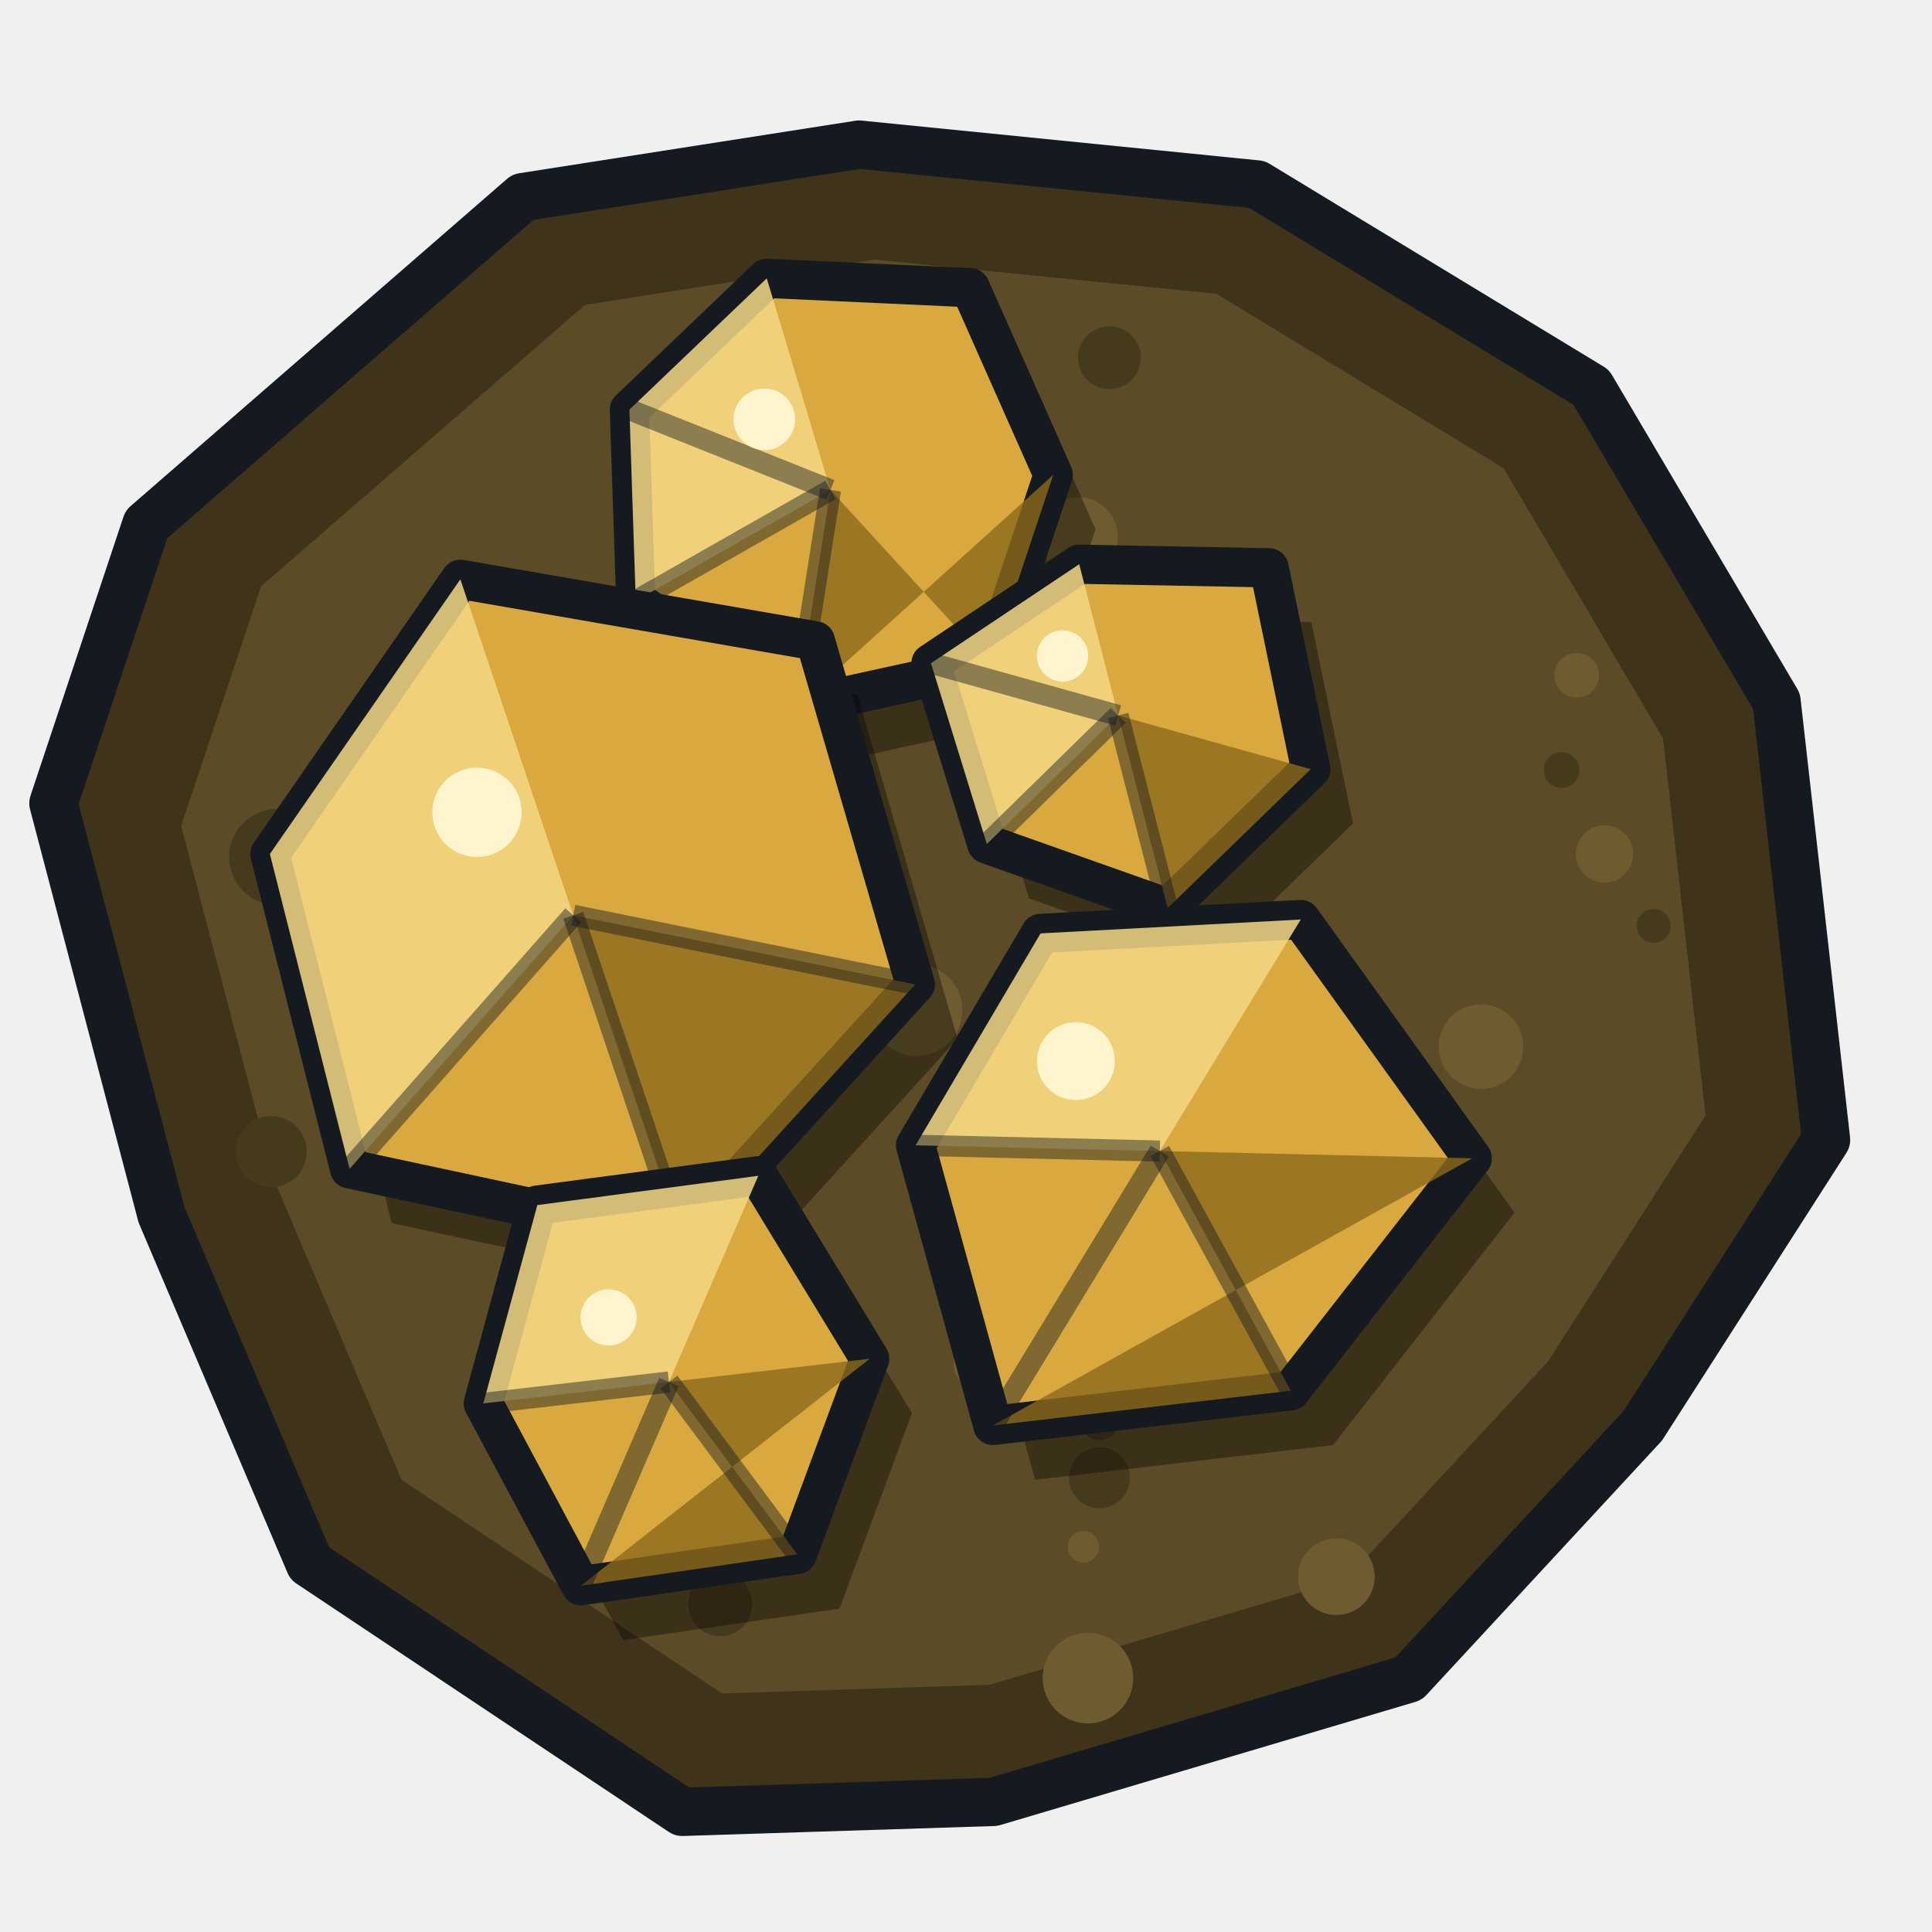
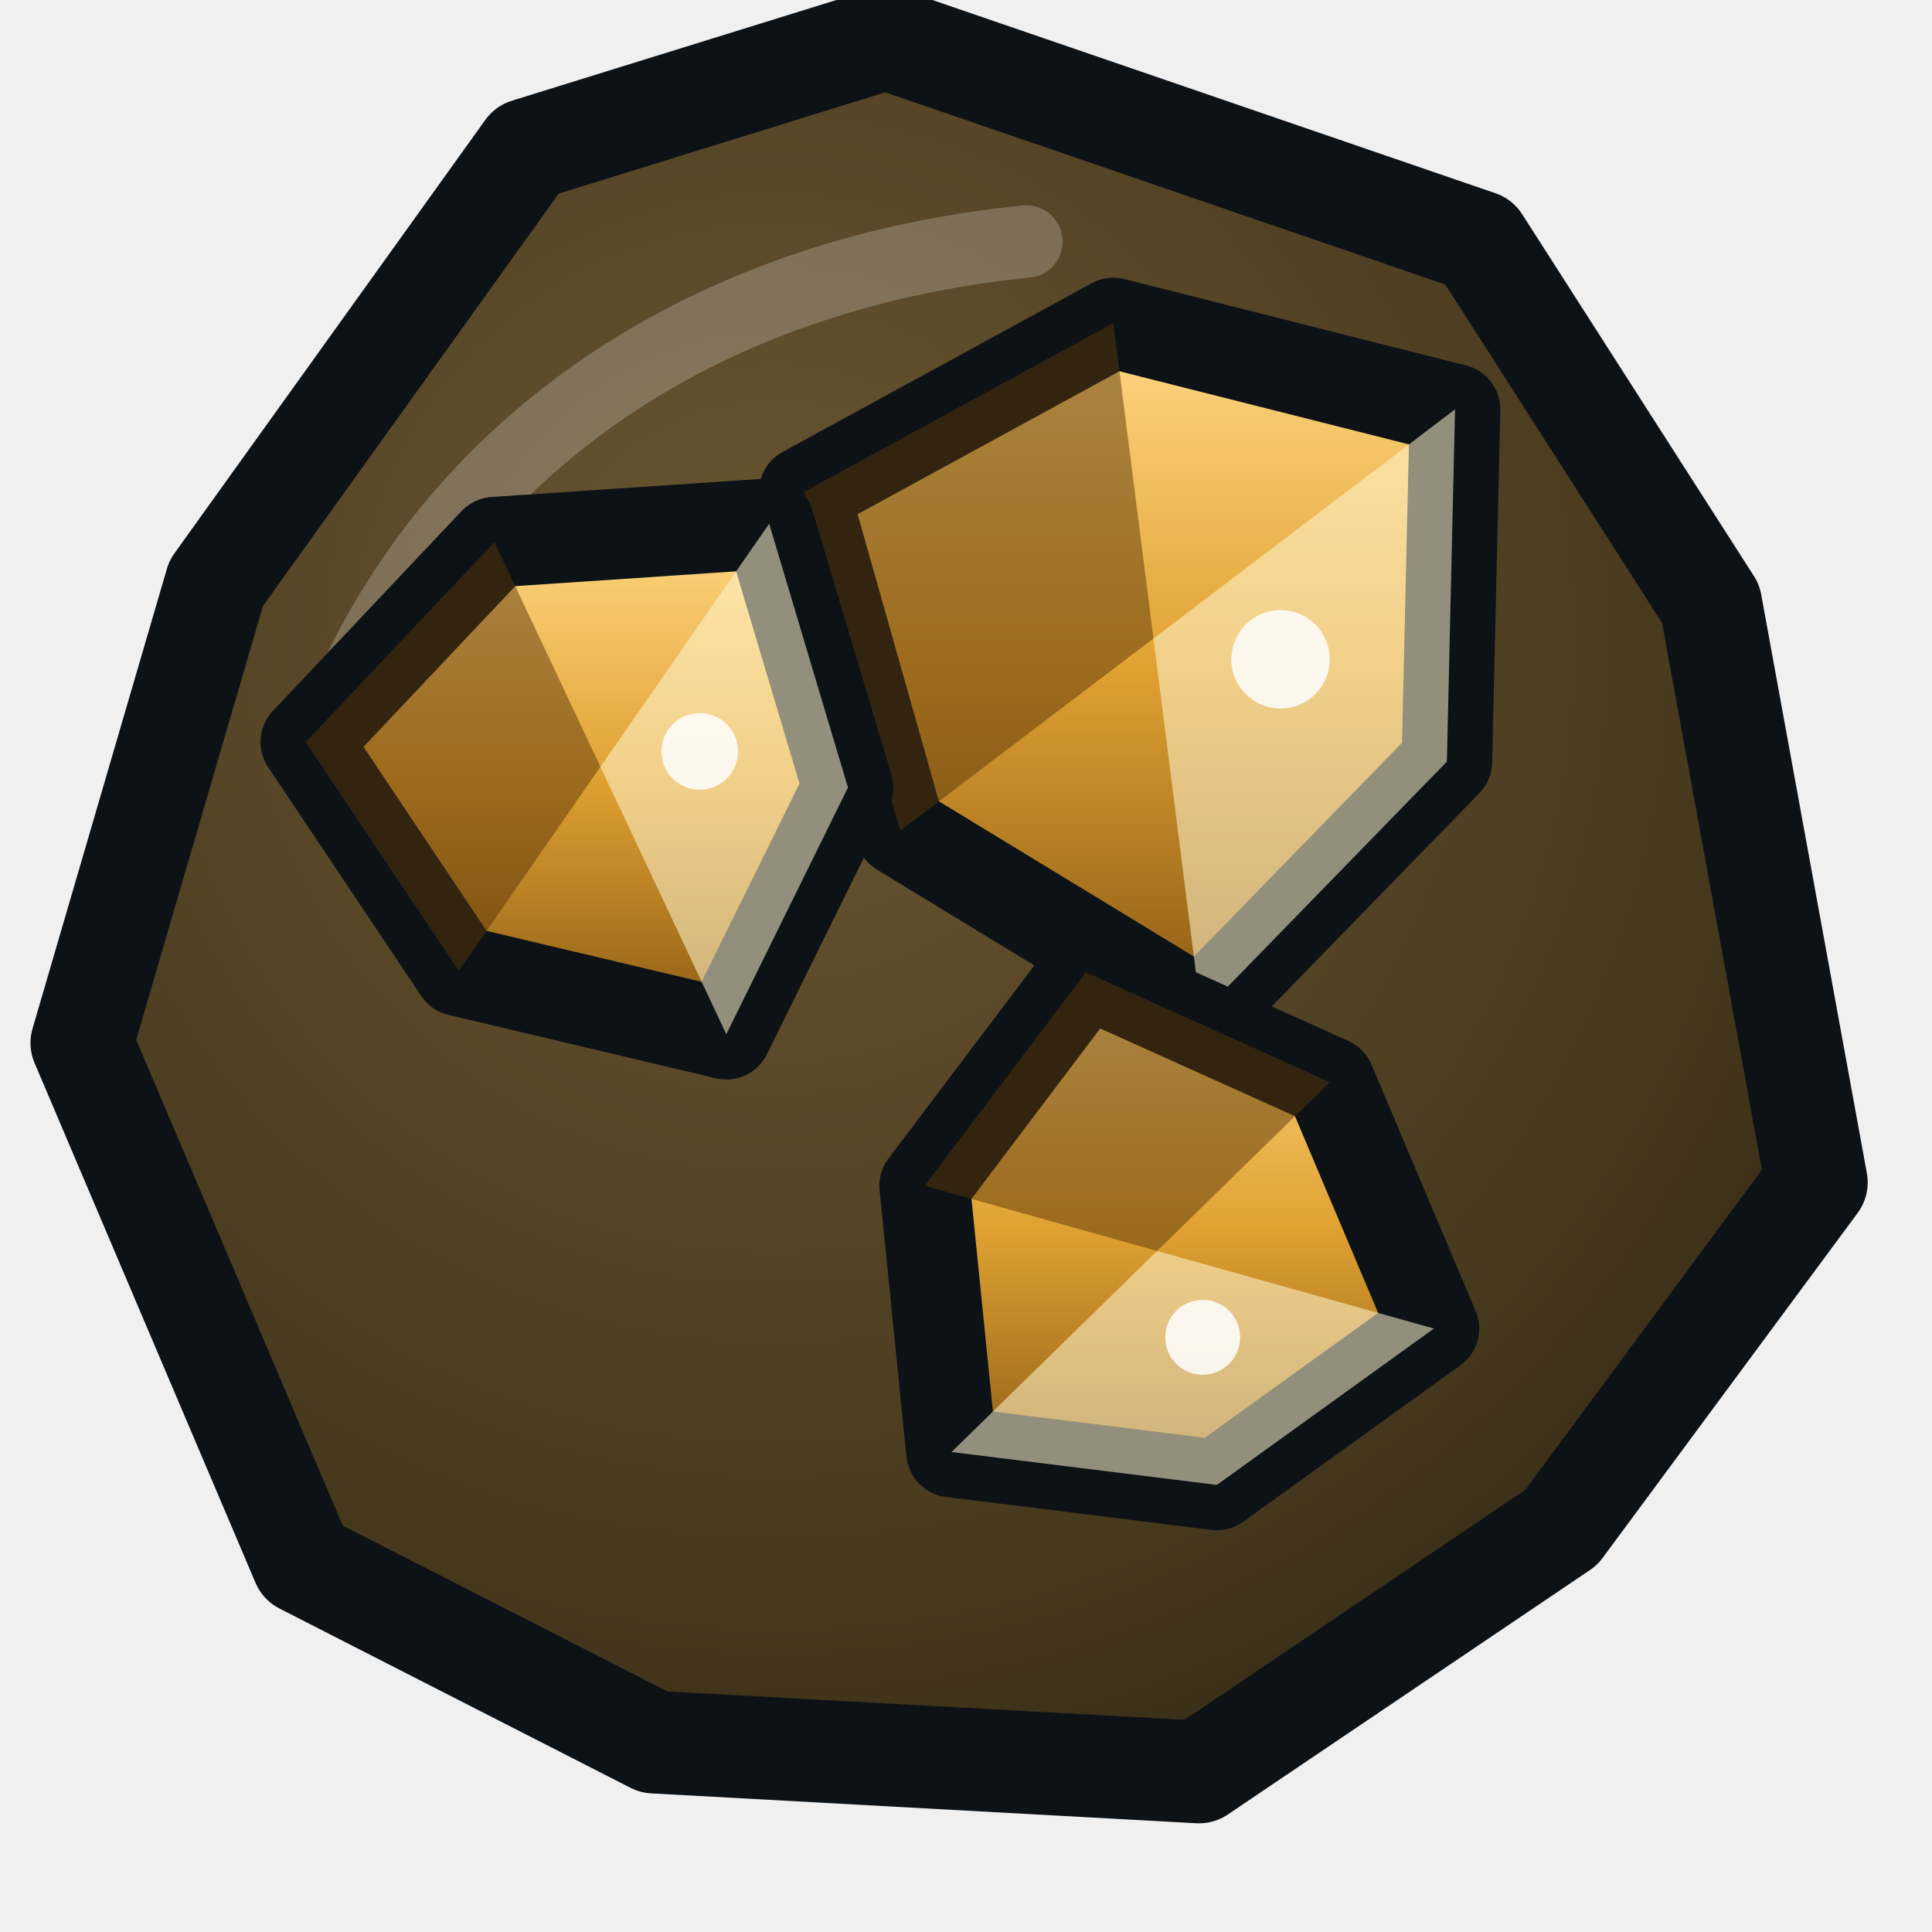
<svg xmlns="http://www.w3.org/2000/svg" viewBox="0 0 64 64" width="64" height="64">
-   <path d="M60.49 37.76 L54.42 47.23 L46.66 55.61 L32.91 59.69 L22.6 60.02 L10.26 51.79 L5.35 40.24 L1.77 26.61 L4.85 17.37 L17.32 6.53 L28.46 4.79 L41.64 6.11 L52.71 12.83 L58.85 23.23 Z" fill="#3f331a" stroke="#141a20" stroke-width="1.6" stroke-linejoin="round" />
-   <path d="M56.5 36.95 L51.28 45.1 L44.61 52.3 L32.78 55.81 L23.92 56.1 L13.3 49.02 L9.08 39.09 L6 27.36 L8.65 19.42 L19.38 10.1 L28.96 8.6 L40.29 9.73 L49.81 15.51 L55.09 24.46 Z" fill="#5b4b27" />
-   <circle cx="13.98" cy="34.97" r="1.57" fill="#463a1d" />
-   <circle cx="20.94" cy="45.39" r="0.64" fill="#6e5c30" />
-   <circle cx="39.37" cy="27.59" r="0.74" fill="#6e5c30" />
-   <circle cx="27.57" cy="19.25" r="1.44" fill="#463a1d" />
-   <circle cx="35.89" cy="51.24" r="0.52" fill="#6e5c30" />
-   <circle cx="54.78" cy="30.67" r="0.56" fill="#463a1d" />
-   <circle cx="23.86" cy="53.14" r="1.06" fill="#463a1d" />
-   <circle cx="36.75" cy="11.85" r="1.04" fill="#463a1d" />
-   <circle cx="8.98" cy="38.15" r="1.18" fill="#463a1d" />
-   <circle cx="37.11" cy="36.57" r="1.31" fill="#463a1d" />
-   <circle cx="20.51" cy="50.64" r="1.38" fill="#6e5c30" />
-   <circle cx="15.7" cy="36.2" r="0.63" fill="#463a1d" />
-   <circle cx="21.7" cy="51.59" r="0.9" fill="#463a1d" />
-   <circle cx="30.36" cy="33.46" r="1.52" fill="#6e5c30" />
-   <circle cx="36.76" cy="32.34" r="0.79" fill="#463a1d" />
-   <circle cx="36.42" cy="47.07" r="0.64" fill="#463a1d" />
-   <circle cx="53.15" cy="28.29" r="0.95" fill="#6e5c30" />
-   <circle cx="31.63" cy="41.07" r="0.65" fill="#463a1d" />
-   <circle cx="10.62" cy="27.7" r="0.59" fill="#463a1d" />
-   <circle cx="31.2" cy="12.34" r="1.09" fill="#463a1d" />
-   <circle cx="16.67" cy="45.81" r="1.02" fill="#6e5c30" />
-   <circle cx="21.13" cy="34.63" r="0.83" fill="#6e5c30" />
-   <circle cx="45.38" cy="33.7" r="0.59" fill="#463a1d" />
-   <circle cx="36.42" cy="48.95" r="1.01" fill="#463a1d" />
-   <circle cx="32.47" cy="45.17" r="0.88" fill="#6e5c30" />
-   <circle cx="43.27" cy="37.76" r="1.3" fill="#463a1d" />
-   <circle cx="44.69" cy="41.49" r="0.68" fill="#6e5c30" />
-   <circle cx="49.06" cy="34.67" r="1.4" fill="#6e5c30" />
-   <circle cx="26.76" cy="47.73" r="1.29" fill="#6e5c30" />
-   <circle cx="52.23" cy="22.37" r="0.74" fill="#6e5c30" />
-   <circle cx="18.63" cy="28.05" r="1.09" fill="#6e5c30" />
-   <circle cx="35.72" cy="17.78" r="1.31" fill="#6e5c30" />
-   <circle cx="34.56" cy="44.46" r="0.68" fill="#6e5c30" />
-   <circle cx="9.18" cy="28.39" r="1.59" fill="#463a1d" />
-   <circle cx="40.1" cy="32.55" r="1.34" fill="#6e5c30" />
-   <circle cx="36.04" cy="55.59" r="1.5" fill="#6e5c30" />
-   <circle cx="29.81" cy="21.67" r="0.93" fill="#463a1d" />
-   <circle cx="41.08" cy="19.9" r="1.25" fill="#6e5c30" />
-   <circle cx="51.73" cy="25.51" r="0.59" fill="#463a1d" />
-   <circle cx="21.08" cy="41.46" r="1.38" fill="#6e5c30" />
-   <circle cx="28.18" cy="12.03" r="1.16" fill="#6e5c30" />
-   <circle cx="16.59" cy="29.16" r="1.13" fill="#6e5c30" />
-   <circle cx="20.84" cy="42.57" r="0.51" fill="#463a1d" />
-   <circle cx="44.27" cy="52.23" r="1.27" fill="#6e5c30" />
-   <circle cx="38.11" cy="29.17" r="1.34" fill="#6e5c30" />
-   <circle cx="21.59" cy="25.19" r="1.53" fill="#463a1d" />
-   <path d="M27.78 25.22 L22.46 21.7 L22.25 15.37 L26.8 11.02 L33.54 11.33 L36.29 17.53 L34.2 23.81 Z" fill="#000" fill-opacity=".35" />
-   <path d="M26.38 23.42 L21.06 19.9 L20.85 13.57 L25.4 9.22 L32.14 9.53 L34.89 15.73 L32.8 22.01 Z" fill="#d9a93f" stroke="#141a20" stroke-width="1.3" stroke-linejoin="round" />
-   <path d="M27.51 16.23 L21.06 19.9 L20.85 13.57 L25.4 9.22 Z" fill="#f4d884" fill-opacity=".85" />
-   <path d="M27.51 16.23 L26.38 23.42 L34.89 15.73 L32.8 22.01 Z" fill="#8d6a1c" fill-opacity=".8" />
-   <path d="M27.51 16.23 L26.38 23.42" stroke="#141a20" stroke-opacity=".45" stroke-width=".7" />
-   <path d="M27.51 16.23 L21.06 19.9" stroke="#141a20" stroke-opacity=".45" stroke-width=".7" />
-   <path d="M27.51 16.23 L20.85 13.57" stroke="#141a20" stroke-opacity=".45" stroke-width=".7" />
-   <circle cx="25.32" cy="13.89" r="1.02" fill="#fff8d6" fill-opacity=".9" />
-   <path d="M40.08 31.88 L34.09 29.76 L32.24 23.77 L37.15 20.49 L43.44 20.61 L44.82 27.28 Z" fill="#000" fill-opacity=".35" />
-   <path d="M38.68 30.08 L32.69 27.96 L30.84 21.97 L35.75 18.69 L42.04 18.81 L43.42 25.48 Z" fill="#d9a93f" stroke="#141a20" stroke-width="1.3" stroke-linejoin="round" />
-   <path d="M37.04 23.7 L32.69 27.96 L30.84 21.97 L35.75 18.69 Z" fill="#f4d884" fill-opacity=".85" />
-   <path d="M37.04 23.7 L38.68 30.08 L43.42 25.48 Z" fill="#8d6a1c" fill-opacity=".8" />
-   <path d="M37.04 23.7 L38.68 30.08" stroke="#141a20" stroke-opacity=".45" stroke-width=".7" />
-   <path d="M37.04 23.7 L32.69 27.96" stroke="#141a20" stroke-opacity=".45" stroke-width=".7" />
-   <path d="M37.04 23.7 L30.84 21.97" stroke="#141a20" stroke-opacity=".45" stroke-width=".7" />
-   <circle cx="35.2" cy="21.73" r="0.85" fill="#fff8d6" fill-opacity=".9" />
-   <path d="M31.72 34.41 L24.01 42.88 L12.98 40.52 L10.34 30.09 L16.65 20.99 L28.41 23.03 Z" fill="#000" fill-opacity=".35" />
-   <path d="M30.32 32.61 L22.61 41.08 L11.58 38.72 L8.94 28.29 L15.25 19.19 L27.01 21.23 Z" fill="#d9a93f" stroke="#141a20" stroke-width="1.3" stroke-linejoin="round" />
-   <path d="M18.99 30.32 L11.58 38.72 L8.94 28.29 L15.25 19.19 Z" fill="#f4d884" fill-opacity=".85" />
-   <path d="M18.99 30.32 L30.32 32.61 L22.61 41.08 Z" fill="#8d6a1c" fill-opacity=".8" />
-   <path d="M18.99 30.32 L30.32 32.61" stroke="#141a20" stroke-opacity=".45" stroke-width=".7" />
-   <path d="M18.99 30.32 L22.61 41.08" stroke="#141a20" stroke-opacity=".45" stroke-width=".7" />
-   <path d="M18.99 30.32 L11.58 38.72" stroke="#141a20" stroke-opacity=".45" stroke-width=".7" />
-   <circle cx="15.8" cy="26.91" r="1.48" fill="#fff8d6" fill-opacity=".9" />
-   <path d="M44.16 47.87 L34.29 49.02 L31.73 39.74 L35.87 32.72 L44.49 32.26 L50.17 40.17 Z" fill="#000" fill-opacity=".35" />
-   <path d="M42.76 46.07 L32.89 47.22 L30.33 37.94 L34.47 30.92 L43.09 30.46 L48.77 38.37 Z" fill="#d9a93f" stroke="#141a20" stroke-width="1.3" stroke-linejoin="round" />
-   <path d="M38.42 38.13 L30.33 37.94 L34.47 30.92 L43.09 30.46 Z" fill="#f4d884" fill-opacity=".85" />
-   <path d="M38.42 38.13 L42.76 46.07 L32.89 47.22 L48.77 38.37 Z" fill="#8d6a1c" fill-opacity=".8" />
-   <path d="M38.42 38.13 L42.76 46.07" stroke="#141a20" stroke-opacity=".45" stroke-width=".7" />
-   <path d="M38.42 38.13 L32.89 47.22" stroke="#141a20" stroke-opacity=".45" stroke-width=".7" />
-   <path d="M38.42 38.13 L30.33 37.94" stroke="#141a20" stroke-opacity=".45" stroke-width=".7" />
-   <circle cx="35.64" cy="35.15" r="1.29" fill="#fff8d6" fill-opacity=".9" />
-   <path d="M27.81 53.29 L20.64 54.33 L17.41 48.29 L19.2 41.72 L26.52 40.75 L30.21 46.81 Z" fill="#000" fill-opacity=".35" />
-   <path d="M26.41 51.49 L19.24 52.53 L16.01 46.49 L17.8 39.92 L25.12 38.95 L28.81 45.01 Z" fill="#d9a93f" stroke="#141a20" stroke-width="1.3" stroke-linejoin="round" />
-   <path d="M22.16 45.78 L16.01 46.49 L17.8 39.92 L25.12 38.95 Z" fill="#f4d884" fill-opacity=".85" />
-   <path d="M22.16 45.78 L26.41 51.49 L19.24 52.53 L28.81 45.01 Z" fill="#8d6a1c" fill-opacity=".8" />
-   <path d="M22.16 45.78 L26.41 51.49" stroke="#141a20" stroke-opacity=".45" stroke-width=".7" />
-   <path d="M22.16 45.78 L19.24 52.53" stroke="#141a20" stroke-opacity=".45" stroke-width=".7" />
-   <path d="M22.16 45.78 L16.01 46.49" stroke="#141a20" stroke-opacity=".45" stroke-width=".7" />
-   <circle cx="20.16" cy="43.64" r="0.93" fill="#fff8d6" fill-opacity=".9" />
+   <defs>
+     <linearGradient id="o37-steel" x1="0" y1="0" x2="0" y2="1">
+       <stop offset="0" stop-color="#6f8499" />
+       <stop offset="0.45" stop-color="#3a4958" />
+       <stop offset="1" stop-color="#202a33" />
+     </linearGradient>
+     <linearGradient id="o37-steeld" x1="0" y1="0" x2="0" y2="1">
+       <stop offset="0" stop-color="#3b4854" />
+       <stop offset="1" stop-color="#161d24" />
+     </linearGradient>
+     <radialGradient id="o37-plum" cx="0.4" cy="0.3" r="0.85">
+       <stop offset="0" stop-color="#c0728a" />
+       <stop offset="0.55" stop-color="#6b3547" />
+       <stop offset="1" stop-color="#361823" />
+     </radialGradient>
+     <linearGradient id="o37-plumf" x1="0" y1="0" x2="0" y2="1">
+       <stop offset="0" stop-color="#a85b73" />
+       <stop offset="1" stop-color="#4a2230" />
+     </linearGradient>
+     <linearGradient id="o37-amber" x1="0" y1="0" x2="0" y2="1">
+       <stop offset="0" stop-color="#ffd884" />
+       <stop offset="0.5" stop-color="#e0a132" />
+       <stop offset="1" stop-color="#8a5a14" />
+     </linearGradient>
+     <radialGradient id="o37-teal" cx="0.4" cy="0.4" r="0.6">
+       <stop offset="0" stop-color="#effffb" />
+       <stop offset="0.4" stop-color="#52f5cf" />
+       <stop offset="1" stop-color="#0c5c4b" />
+     </radialGradient>
+     <radialGradient id="o37-ember" cx="0.4" cy="0.4" r="0.6">
+       <stop offset="0" stop-color="#fff2d0" />
+       <stop offset="0.35" stop-color="#ff9a4a" />
+       <stop offset="1" stop-color="#8a1d10" />
+     </radialGradient>
+     <radialGradient id="o37-dirt" cx="0.4" cy="0.35" r="0.8">
+       <stop offset="0" stop-color="#6a5632" />
+       <stop offset="0.7" stop-color="#46381d" />
+       <stop offset="1" stop-color="#2b2312" />
+     </radialGradient>
+   </defs>
+   <path d="M60.17 39.17 L51.72 50.6 L39.72 58.7 L21.66 57.71 L10.03 51.77 L2.71 34.55 L7.16 19.32 L17.46 4.96 L29.35 1.27 L48.99 8.01 L56.67 20 Z" fill="url(#o37-dirt)" stroke="#0d1217" stroke-width="3.4" stroke-linejoin="round" stroke-linecap="round" />
+   <path d="M12 22C16 14 24 9 34 8" fill="none" stroke="#ffffff" stroke-opacity="0.22" stroke-width="2.4" stroke-linecap="round" stroke-linejoin="round" />
+   <path d="M39.79 33.59 L29.82 27.52 L26.64 16.29 L36.88 10.7 L48.2 13.56 L47.93 25.23 Z" fill="url(#o37-amber)" stroke="#0d1217" stroke-width="3" stroke-linejoin="round" stroke-linecap="round" />
+   <path d="M38.21 21.15 L48.2 13.56 L47.93 25.23 L39.79 33.59 Z" fill="#fff5cf" fill-opacity=".55" />
+   <path d="M38.21 21.15 L29.82 27.52 L26.64 16.29 L36.88 10.7 Z" fill="#5a3708" fill-opacity=".5" />
+   <circle cx="42.42" cy="21.84" r="1.63" fill="#fff" fill-opacity=".85" />
+   <path d="M24.06 34.26 L15.2 32.16 L10.13 24.58 L16.38 17.96 L25.48 17.35 L28.09 26.09 Z" fill="url(#o37-amber)" stroke="#0d1217" stroke-width="3" stroke-linejoin="round" stroke-linecap="round" />
+   <path d="M19.89 25.4 L25.48 17.35 L28.09 26.09 L24.06 34.26 Z" fill="#fff5cf" fill-opacity=".55" />
+   <path d="M19.89 25.4 L15.2 32.16 L10.13 24.58 L16.38 17.96 Z" fill="#5a3708" fill-opacity=".5" />
+   <circle cx="23.18" cy="24.89" r="1.27" fill="#fff" fill-opacity=".85" />
+   <path d="M31.52 48.1 L30.63 39.28 L35.97 32.21 L44.05 35.85 L47.5 44.01 L40.31 49.19 Z" fill="url(#o37-amber)" stroke="#0d1217" stroke-width="3" stroke-linejoin="round" stroke-linecap="round" />
+   <path d="M38.33 41.44 L47.5 44.01 L40.31 49.19 L31.52 48.1 Z" fill="#fff5cf" fill-opacity=".55" />
+   <path d="M38.33 41.44 L30.63 39.28 L35.97 32.21 L44.05 35.85 Z" fill="#5a3708" fill-opacity=".5" />
+   <circle cx="39.84" cy="44.3" r="1.24" fill="#fff" fill-opacity=".85" />
</svg>
